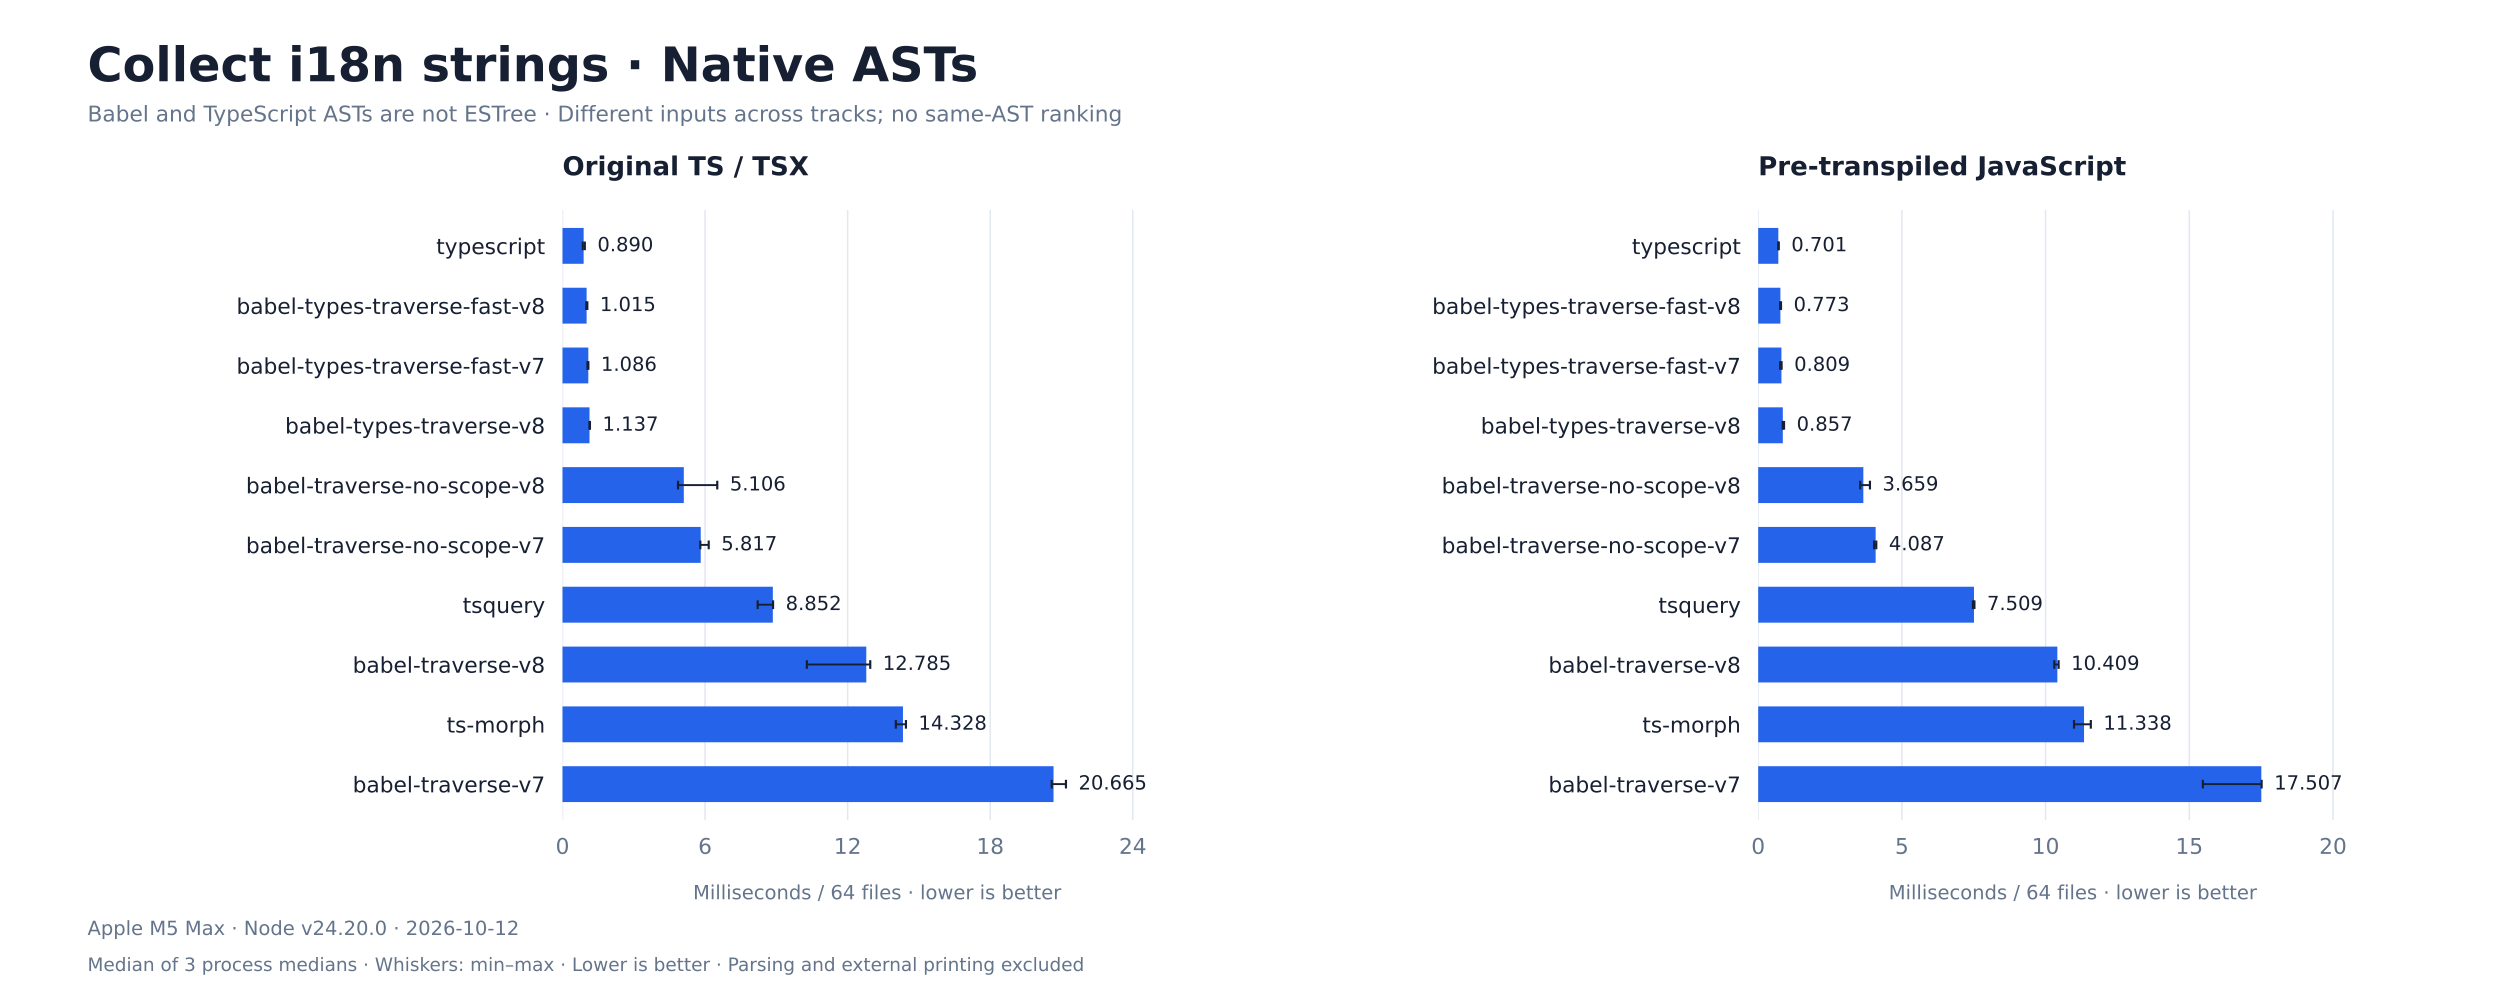
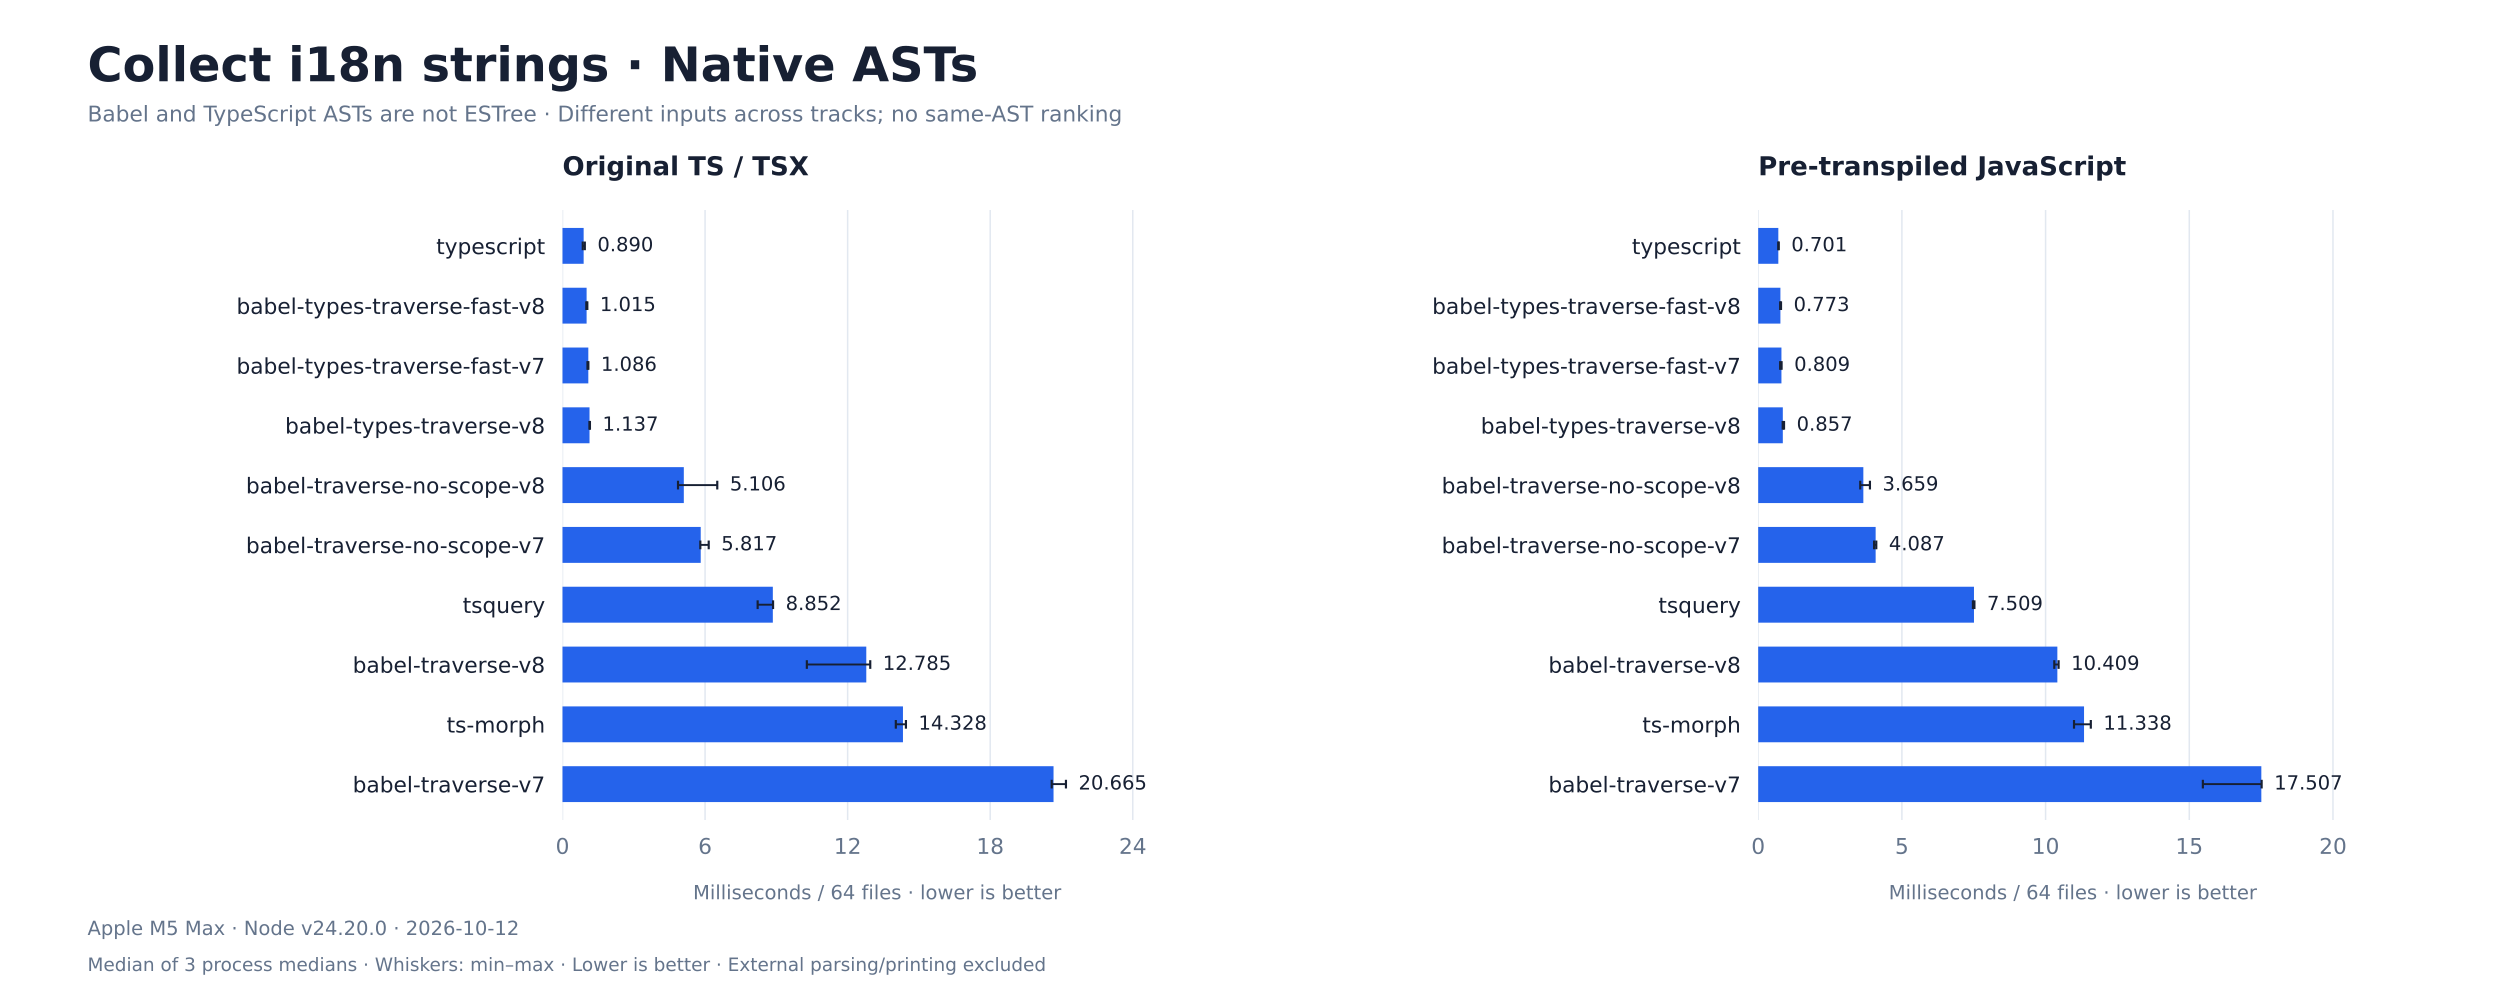
<svg xmlns="http://www.w3.org/2000/svg" xmlns:xlink="http://www.w3.org/1999/xlink" width="1152pt" height="460.8pt" viewBox="0 0 1152 460.8" version="1.1">
  <defs>
    <style type="text/css">*{stroke-linejoin: round; stroke-linecap: butt}</style>
  </defs>
  <g id="figure_1">
    <g id="patch_1">
      <path d="M 0 460.8 L 1152 460.8 L 1152 0 L 0 0 z " style="fill: #ffffff" />
    </g>
    <g id="axes_1">
      <g id="patch_2">
        <path d="M 259.2 377.856 L 549.186 377.856 L 549.186 96.768 L 259.2 96.768 z " style="fill: #ffffff" />
      </g>
      <g id="matplotlib.axis_1">
        <g id="xtick_1">
          <g id="line2d_1">
            <path d="M 259.2 377.856 L 259.2 96.768 " clip-path="url(#p7ad6d17c55)" style="fill: none; stroke: #e2e8f0; stroke-width: 0.7; stroke-linecap: square" />
          </g>
          <g id="line2d_2" />
          <g id="text_1">
            <text style="fill: #64748b; font: 10px 'DejaVu Sans'; text-anchor: middle" x="259.2" y="393.454" transform="rotate(-0 259.2 393.4544)">0</text>
          </g>
        </g>
        <g id="xtick_2">
          <g id="line2d_3">
            <path d="M 324.896 377.856 L 324.896 96.768 " clip-path="url(#p7ad6d17c55)" style="fill: none; stroke: #e2e8f0; stroke-width: 0.7; stroke-linecap: square" />
          </g>
          <g id="line2d_4" />
          <g id="text_2">
            <text style="fill: #64748b; font: 10px 'DejaVu Sans'; text-anchor: middle" x="324.896" y="393.454" transform="rotate(-0 324.8958 393.4544)">6</text>
          </g>
        </g>
        <g id="xtick_3">
          <g id="line2d_5">
            <path d="M 390.592 377.856 L 390.592 96.768 " clip-path="url(#p7ad6d17c55)" style="fill: none; stroke: #e2e8f0; stroke-width: 0.7; stroke-linecap: square" />
          </g>
          <g id="line2d_6" />
          <g id="text_3">
            <text style="fill: #64748b; font: 10px 'DejaVu Sans'; text-anchor: middle" x="390.592" y="393.454" transform="rotate(-0 390.5916 393.4544)">12</text>
          </g>
        </g>
        <g id="xtick_4">
          <g id="line2d_7">
            <path d="M 456.287 377.856 L 456.287 96.768 " clip-path="url(#p7ad6d17c55)" style="fill: none; stroke: #e2e8f0; stroke-width: 0.7; stroke-linecap: square" />
          </g>
          <g id="line2d_8" />
          <g id="text_4">
            <text style="fill: #64748b; font: 10px 'DejaVu Sans'; text-anchor: middle" x="456.287" y="393.454" transform="rotate(-0 456.2874 393.4544)">18</text>
          </g>
        </g>
        <g id="xtick_5">
          <g id="line2d_9">
            <path d="M 521.983 377.856 L 521.983 96.768 " clip-path="url(#p7ad6d17c55)" style="fill: none; stroke: #e2e8f0; stroke-width: 0.7; stroke-linecap: square" />
          </g>
          <g id="line2d_10" />
          <g id="text_5">
            <text style="fill: #64748b; font: 10px 'DejaVu Sans'; text-anchor: middle" x="521.983" y="393.454" transform="rotate(-0 521.9832 393.4544)">24</text>
          </g>
        </g>
        <g id="text_6">
          <text style="fill: #64748b; font: 9px 'DejaVu Sans'; text-anchor: middle" x="404.193" y="414.373" transform="rotate(-0 404.1931 414.3727)">Milliseconds / 64 files · lower is better</text>
        </g>
      </g>
      <g id="matplotlib.axis_2">
        <g id="ytick_1">
          <g id="line2d_11" />
          <g id="text_7">
            <text style="fill: #172033; font: 10px 'DejaVu Sans'; text-anchor: end" x="251.2" y="117.102" transform="rotate(-0 251.2 117.1018)">typescript</text>
          </g>
        </g>
        <g id="ytick_2">
          <g id="line2d_12" />
          <g id="text_8">
            <text style="fill: #172033; font: 10px 'DejaVu Sans'; text-anchor: end" x="251.2" y="144.659" transform="rotate(-0 251.2 144.6595)">babel-types-traverse-fast-v8</text>
          </g>
        </g>
        <g id="ytick_3">
          <g id="line2d_13" />
          <g id="text_9">
            <text style="fill: #172033; font: 10px 'DejaVu Sans'; text-anchor: end" x="251.2" y="172.217" transform="rotate(-0 251.2 172.2171)">babel-types-traverse-fast-v7</text>
          </g>
        </g>
        <g id="ytick_4">
          <g id="line2d_14" />
          <g id="text_10">
            <text style="fill: #172033; font: 10px 'DejaVu Sans'; text-anchor: end" x="251.2" y="199.775" transform="rotate(-0 251.2 199.7747)">babel-types-traverse-v8</text>
          </g>
        </g>
        <g id="ytick_5">
          <g id="line2d_15" />
          <g id="text_11">
            <text style="fill: #172033; font: 10px 'DejaVu Sans'; text-anchor: end" x="251.2" y="227.332" transform="rotate(-0 251.2 227.3324)">babel-traverse-no-scope-v8</text>
          </g>
        </g>
        <g id="ytick_6">
          <g id="line2d_16" />
          <g id="text_12">
            <text style="fill: #172033; font: 10px 'DejaVu Sans'; text-anchor: end" x="251.2" y="254.89" transform="rotate(-0 251.2 254.89)">babel-traverse-no-scope-v7</text>
          </g>
        </g>
        <g id="ytick_7">
          <g id="line2d_17" />
          <g id="text_13">
            <text style="fill: #172033; font: 10px 'DejaVu Sans'; text-anchor: end" x="251.2" y="282.448" transform="rotate(-0 251.2 282.4477)">tsquery</text>
          </g>
        </g>
        <g id="ytick_8">
          <g id="line2d_18" />
          <g id="text_14">
            <text style="fill: #172033; font: 10px 'DejaVu Sans'; text-anchor: end" x="251.2" y="310.005" transform="rotate(-0 251.2 310.0053)">babel-traverse-v8</text>
          </g>
        </g>
        <g id="ytick_9">
          <g id="line2d_19" />
          <g id="text_15">
            <text style="fill: #172033; font: 10px 'DejaVu Sans'; text-anchor: end" x="251.2" y="337.563" transform="rotate(-0 251.2 337.563)">ts-morph</text>
          </g>
        </g>
        <g id="ytick_10">
          <g id="line2d_20" />
          <g id="text_16">
            <text style="fill: #172033; font: 10px 'DejaVu Sans'; text-anchor: end" x="251.2" y="365.121" transform="rotate(-0 251.2 365.1206)">babel-traverse-v7</text>
          </g>
        </g>
      </g>
      <g id="patch_3">
        <path d="M 259.2 105.035 L 268.946 105.035 L 268.946 121.57 L 259.2 121.57 z " clip-path="url(#p7ad6d17c55)" style="fill: #2563eb" />
      </g>
      <g id="patch_4">
        <path d="M 259.2 132.593 L 270.309 132.593 L 270.309 149.128 L 259.2 149.128 z " clip-path="url(#p7ad6d17c55)" style="fill: #2563eb" />
      </g>
      <g id="patch_5">
        <path d="M 259.2 160.151 L 271.096 160.151 L 271.096 176.685 L 259.2 176.685 z " clip-path="url(#p7ad6d17c55)" style="fill: #2563eb" />
      </g>
      <g id="patch_6">
        <path d="M 259.2 187.708 L 271.651 187.708 L 271.651 204.243 L 259.2 204.243 z " clip-path="url(#p7ad6d17c55)" style="fill: #2563eb" />
      </g>
      <g id="patch_7">
        <path d="M 259.2 215.266 L 315.102 215.266 L 315.102 231.8 L 259.2 231.8 z " clip-path="url(#p7ad6d17c55)" style="fill: #2563eb" />
      </g>
      <g id="patch_8">
        <path d="M 259.2 242.824 L 322.894 242.824 L 322.894 259.358 L 259.2 259.358 z " clip-path="url(#p7ad6d17c55)" style="fill: #2563eb" />
      </g>
      <g id="patch_9">
        <path d="M 259.2 270.381 L 356.123 270.381 L 356.123 286.916 L 259.2 286.916 z " clip-path="url(#p7ad6d17c55)" style="fill: #2563eb" />
      </g>
      <g id="patch_10">
        <path d="M 259.2 297.939 L 399.185 297.939 L 399.185 314.473 L 259.2 314.473 z " clip-path="url(#p7ad6d17c55)" style="fill: #2563eb" />
      </g>
      <g id="patch_11">
        <path d="M 259.2 325.496 L 416.084 325.496 L 416.084 342.031 L 259.2 342.031 z " clip-path="url(#p7ad6d17c55)" style="fill: #2563eb" />
      </g>
      <g id="patch_12">
        <path d="M 259.2 353.054 L 485.469 353.054 L 485.469 369.589 L 259.2 369.589 z " clip-path="url(#p7ad6d17c55)" style="fill: #2563eb" />
      </g>
      <g id="text_17">
        <text style="fill: #172033; font: 9px 'DejaVu Sans'; text-anchor: start" x="275.288" y="115.786" transform="rotate(-0 275.2877 115.786)">0.890</text>
      </g>
      <g id="text_18">
        <text style="fill: #172033; font: 9px 'DejaVu Sans'; text-anchor: start" x="276.437" y="143.344" transform="rotate(-0 276.4374 143.3437)">1.015</text>
      </g>
      <g id="text_19">
        <text style="fill: #172033; font: 9px 'DejaVu Sans'; text-anchor: start" x="276.919" y="170.901" transform="rotate(-0 276.9192 170.9013)">1.086</text>
      </g>
      <g id="text_20">
        <text style="fill: #172033; font: 9px 'DejaVu Sans'; text-anchor: start" x="277.643" y="198.459" transform="rotate(-0 277.6425 198.459)">1.137</text>
      </g>
      <g id="text_21">
        <text style="fill: #172033; font: 9px 'DejaVu Sans'; text-anchor: start" x="336.314" y="226.017" transform="rotate(-0 336.3137 226.0166)">5.106</text>
      </g>
      <g id="text_22">
        <text style="fill: #172033; font: 9px 'DejaVu Sans'; text-anchor: start" x="332.371" y="253.574" transform="rotate(-0 332.3712 253.5743)">5.817</text>
      </g>
      <g id="text_23">
        <text style="fill: #172033; font: 9px 'DejaVu Sans'; text-anchor: start" x="362.028" y="281.132" transform="rotate(-0 362.0283 281.1319)">8.852</text>
      </g>
      <g id="text_24">
        <text style="fill: #172033; font: 9px 'DejaVu Sans'; text-anchor: start" x="406.808" y="308.69" transform="rotate(-0 406.8082 308.6896)">12.785</text>
      </g>
      <g id="text_25">
        <text style="fill: #172033; font: 9px 'DejaVu Sans'; text-anchor: start" x="423.25" y="336.247" transform="rotate(-0 423.25 336.2472)">14.328</text>
      </g>
      <g id="text_26">
        <text style="fill: #172033; font: 9px 'DejaVu Sans'; text-anchor: start" x="496.989" y="363.805" transform="rotate(-0 496.9887 363.8048)">20.665</text>
      </g>
      <g id="text_27">
        <text style="fill: #172033; font: 700 12px 'DejaVu Sans'; text-anchor: start" x="259.2" y="80.768" transform="rotate(-0 259.2 80.768)">Original TS / TSX</text>
      </g>
      <g id="LineCollection_1">
        <path d="M 268.536 113.303 L 269.488 113.303 " clip-path="url(#p7ad6d17c55)" style="fill: none; stroke: #172033; stroke-width: 0.9" />
        <path d="M 270.169 140.86 L 270.638 140.86 " clip-path="url(#p7ad6d17c55)" style="fill: none; stroke: #172033; stroke-width: 0.9" />
        <path d="M 270.704 168.418 L 271.119 168.418 " clip-path="url(#p7ad6d17c55)" style="fill: none; stroke: #172033; stroke-width: 0.9" />
        <path d="M 271.634 195.976 L 271.843 195.976 " clip-path="url(#p7ad6d17c55)" style="fill: none; stroke: #172033; stroke-width: 0.9" />
        <path d="M 312.424 223.533 L 330.514 223.533 " clip-path="url(#p7ad6d17c55)" style="fill: none; stroke: #172033; stroke-width: 0.9" />
        <path d="M 322.71 251.091 L 326.572 251.091 " clip-path="url(#p7ad6d17c55)" style="fill: none; stroke: #172033; stroke-width: 0.9" />
        <path d="M 349.127 278.648 L 356.229 278.648 " clip-path="url(#p7ad6d17c55)" style="fill: none; stroke: #172033; stroke-width: 0.9" />
        <path d="M 371.794 306.206 L 401.009 306.206 " clip-path="url(#p7ad6d17c55)" style="fill: none; stroke: #172033; stroke-width: 0.9" />
        <path d="M 412.795 333.764 L 417.45 333.764 " clip-path="url(#p7ad6d17c55)" style="fill: none; stroke: #172033; stroke-width: 0.9" />
        <path d="M 484.621 361.321 L 491.189 361.321 " clip-path="url(#p7ad6d17c55)" style="fill: none; stroke: #172033; stroke-width: 0.9" />
      </g>
      <g id="line2d_21">
        <defs>
          <path id="m82ea546049" d="M 0 2 L 0 -2 " style="stroke: #172033" />
        </defs>
        <g clip-path="url(#p7ad6d17c55)">
          <use xlink:href="#m82ea546049" x="268.536" y="113.303" style="fill: #172033; stroke: #172033" />
          <use xlink:href="#m82ea546049" x="270.169" y="140.86" style="fill: #172033; stroke: #172033" />
          <use xlink:href="#m82ea546049" x="270.704" y="168.418" style="fill: #172033; stroke: #172033" />
          <use xlink:href="#m82ea546049" x="271.634" y="195.976" style="fill: #172033; stroke: #172033" />
          <use xlink:href="#m82ea546049" x="312.424" y="223.533" style="fill: #172033; stroke: #172033" />
          <use xlink:href="#m82ea546049" x="322.71" y="251.091" style="fill: #172033; stroke: #172033" />
          <use xlink:href="#m82ea546049" x="349.127" y="278.648" style="fill: #172033; stroke: #172033" />
          <use xlink:href="#m82ea546049" x="371.794" y="306.206" style="fill: #172033; stroke: #172033" />
          <use xlink:href="#m82ea546049" x="412.795" y="333.764" style="fill: #172033; stroke: #172033" />
          <use xlink:href="#m82ea546049" x="484.621" y="361.321" style="fill: #172033; stroke: #172033" />
        </g>
      </g>
      <g id="line2d_22">
        <g clip-path="url(#p7ad6d17c55)">
          <use xlink:href="#m82ea546049" x="269.488" y="113.303" style="fill: #172033; stroke: #172033" />
          <use xlink:href="#m82ea546049" x="270.638" y="140.86" style="fill: #172033; stroke: #172033" />
          <use xlink:href="#m82ea546049" x="271.119" y="168.418" style="fill: #172033; stroke: #172033" />
          <use xlink:href="#m82ea546049" x="271.843" y="195.976" style="fill: #172033; stroke: #172033" />
          <use xlink:href="#m82ea546049" x="330.514" y="223.533" style="fill: #172033; stroke: #172033" />
          <use xlink:href="#m82ea546049" x="326.572" y="251.091" style="fill: #172033; stroke: #172033" />
          <use xlink:href="#m82ea546049" x="356.229" y="278.648" style="fill: #172033; stroke: #172033" />
          <use xlink:href="#m82ea546049" x="401.009" y="306.206" style="fill: #172033; stroke: #172033" />
          <use xlink:href="#m82ea546049" x="417.45" y="333.764" style="fill: #172033; stroke: #172033" />
          <use xlink:href="#m82ea546049" x="491.189" y="361.321" style="fill: #172033; stroke: #172033" />
        </g>
      </g>
    </g>
    <g id="axes_2">
      <g id="patch_13">
        <path d="M 810.174 377.856 L 1100.16 377.856 L 1100.16 96.768 L 810.174 96.768 z " style="fill: #ffffff" />
      </g>
      <g id="matplotlib.axis_3">
        <g id="xtick_6">
          <g id="line2d_23">
            <path d="M 810.174 377.856 L 810.174 96.768 " clip-path="url(#p70b5d48625)" style="fill: none; stroke: #e2e8f0; stroke-width: 0.7; stroke-linecap: square" />
          </g>
          <g id="line2d_24" />
          <g id="text_28">
            <text style="fill: #64748b; font: 10px 'DejaVu Sans'; text-anchor: middle" x="810.174" y="393.454" transform="rotate(-0 810.1738 393.4544)">0</text>
          </g>
        </g>
        <g id="xtick_7">
          <g id="line2d_25">
            <path d="M 876.39 377.856 L 876.39 96.768 " clip-path="url(#p70b5d48625)" style="fill: none; stroke: #e2e8f0; stroke-width: 0.7; stroke-linecap: square" />
          </g>
          <g id="line2d_26" />
          <g id="text_29">
            <text style="fill: #64748b; font: 10px 'DejaVu Sans'; text-anchor: middle" x="876.39" y="393.454" transform="rotate(-0 876.3897 393.4544)">5</text>
          </g>
        </g>
        <g id="xtick_8">
          <g id="line2d_27">
            <path d="M 942.606 377.856 L 942.606 96.768 " clip-path="url(#p70b5d48625)" style="fill: none; stroke: #e2e8f0; stroke-width: 0.7; stroke-linecap: square" />
          </g>
          <g id="line2d_28" />
          <g id="text_30">
            <text style="fill: #64748b; font: 10px 'DejaVu Sans'; text-anchor: middle" x="942.606" y="393.454" transform="rotate(-0 942.6055 393.4544)">10</text>
          </g>
        </g>
        <g id="xtick_9">
          <g id="line2d_29">
            <path d="M 1008.821 377.856 L 1008.821 96.768 " clip-path="url(#p70b5d48625)" style="fill: none; stroke: #e2e8f0; stroke-width: 0.7; stroke-linecap: square" />
          </g>
          <g id="line2d_30" />
          <g id="text_31">
            <text style="fill: #64748b; font: 10px 'DejaVu Sans'; text-anchor: middle" x="1008.821" y="393.454" transform="rotate(-0 1008.821 393.4544)">15</text>
          </g>
        </g>
        <g id="xtick_10">
          <g id="line2d_31">
            <path d="M 1075.037 377.856 L 1075.037 96.768 " clip-path="url(#p70b5d48625)" style="fill: none; stroke: #e2e8f0; stroke-width: 0.7; stroke-linecap: square" />
          </g>
          <g id="line2d_32" />
          <g id="text_32">
            <text style="fill: #64748b; font: 10px 'DejaVu Sans'; text-anchor: middle" x="1075.037" y="393.454" transform="rotate(-0 1075.037 393.4544)">20</text>
          </g>
        </g>
        <g id="text_33">
          <text style="fill: #64748b; font: 9px 'DejaVu Sans'; text-anchor: middle" x="955.167" y="414.373" transform="rotate(-0 955.1669 414.3727)">Milliseconds / 64 files · lower is better</text>
        </g>
      </g>
      <g id="matplotlib.axis_4">
        <g id="ytick_11">
          <g id="line2d_33" />
          <g id="text_34">
            <text style="fill: #172033; font: 10px 'DejaVu Sans'; text-anchor: end" x="802.174" y="117.102" transform="rotate(-0 802.1738 117.1018)">typescript</text>
          </g>
        </g>
        <g id="ytick_12">
          <g id="line2d_34" />
          <g id="text_35">
            <text style="fill: #172033; font: 10px 'DejaVu Sans'; text-anchor: end" x="802.174" y="144.659" transform="rotate(-0 802.1738 144.6595)">babel-types-traverse-fast-v8</text>
          </g>
        </g>
        <g id="ytick_13">
          <g id="line2d_35" />
          <g id="text_36">
            <text style="fill: #172033; font: 10px 'DejaVu Sans'; text-anchor: end" x="802.174" y="172.217" transform="rotate(-0 802.1738 172.2171)">babel-types-traverse-fast-v7</text>
          </g>
        </g>
        <g id="ytick_14">
          <g id="line2d_36" />
          <g id="text_37">
            <text style="fill: #172033; font: 10px 'DejaVu Sans'; text-anchor: end" x="802.174" y="199.775" transform="rotate(-0 802.1738 199.7747)">babel-types-traverse-v8</text>
          </g>
        </g>
        <g id="ytick_15">
          <g id="line2d_37" />
          <g id="text_38">
            <text style="fill: #172033; font: 10px 'DejaVu Sans'; text-anchor: end" x="802.174" y="227.332" transform="rotate(-0 802.1738 227.3324)">babel-traverse-no-scope-v8</text>
          </g>
        </g>
        <g id="ytick_16">
          <g id="line2d_38" />
          <g id="text_39">
            <text style="fill: #172033; font: 10px 'DejaVu Sans'; text-anchor: end" x="802.174" y="254.89" transform="rotate(-0 802.1738 254.89)">babel-traverse-no-scope-v7</text>
          </g>
        </g>
        <g id="ytick_17">
          <g id="line2d_39" />
          <g id="text_40">
            <text style="fill: #172033; font: 10px 'DejaVu Sans'; text-anchor: end" x="802.174" y="282.448" transform="rotate(-0 802.1738 282.4477)">tsquery</text>
          </g>
        </g>
        <g id="ytick_18">
          <g id="line2d_40" />
          <g id="text_41">
            <text style="fill: #172033; font: 10px 'DejaVu Sans'; text-anchor: end" x="802.174" y="310.005" transform="rotate(-0 802.1738 310.0053)">babel-traverse-v8</text>
          </g>
        </g>
        <g id="ytick_19">
          <g id="line2d_41" />
          <g id="text_42">
            <text style="fill: #172033; font: 10px 'DejaVu Sans'; text-anchor: end" x="802.174" y="337.563" transform="rotate(-0 802.1738 337.563)">ts-morph</text>
          </g>
        </g>
        <g id="ytick_20">
          <g id="line2d_42" />
          <g id="text_43">
            <text style="fill: #172033; font: 10px 'DejaVu Sans'; text-anchor: end" x="802.174" y="365.121" transform="rotate(-0 802.1738 365.1206)">babel-traverse-v7</text>
          </g>
        </g>
      </g>
      <g id="patch_14">
        <path d="M 810.174 105.035 L 819.451 105.035 L 819.451 121.57 L 810.174 121.57 z " clip-path="url(#p70b5d48625)" style="fill: #2563eb" />
      </g>
      <g id="patch_15">
        <path d="M 810.174 132.593 L 820.412 132.593 L 820.412 149.128 L 810.174 149.128 z " clip-path="url(#p70b5d48625)" style="fill: #2563eb" />
      </g>
      <g id="patch_16">
        <path d="M 810.174 160.151 L 820.886 160.151 L 820.886 176.685 L 810.174 176.685 z " clip-path="url(#p70b5d48625)" style="fill: #2563eb" />
      </g>
      <g id="patch_17">
        <path d="M 810.174 187.708 L 821.522 187.708 L 821.522 204.243 L 810.174 204.243 z " clip-path="url(#p70b5d48625)" style="fill: #2563eb" />
      </g>
      <g id="patch_18">
        <path d="M 810.174 215.266 L 858.629 215.266 L 858.629 231.8 L 810.174 231.8 z " clip-path="url(#p70b5d48625)" style="fill: #2563eb" />
      </g>
      <g id="patch_19">
        <path d="M 810.174 242.824 L 864.298 242.824 L 864.298 259.358 L 810.174 259.358 z " clip-path="url(#p70b5d48625)" style="fill: #2563eb" />
      </g>
      <g id="patch_20">
        <path d="M 810.174 270.381 L 909.61 270.381 L 909.61 286.916 L 810.174 286.916 z " clip-path="url(#p70b5d48625)" style="fill: #2563eb" />
      </g>
      <g id="patch_21">
        <path d="M 810.174 297.939 L 948.027 297.939 L 948.027 314.473 L 810.174 314.473 z " clip-path="url(#p70b5d48625)" style="fill: #2563eb" />
      </g>
      <g id="patch_22">
        <path d="M 810.174 325.496 L 960.323 325.496 L 960.323 342.031 L 810.174 342.031 z " clip-path="url(#p70b5d48625)" style="fill: #2563eb" />
      </g>
      <g id="patch_23">
        <path d="M 810.174 353.054 L 1042.021 353.054 L 1042.021 369.589 L 810.174 369.589 z " clip-path="url(#p70b5d48625)" style="fill: #2563eb" />
      </g>
      <g id="text_44">
        <text style="fill: #172033; font: 9px 'DejaVu Sans'; text-anchor: start" x="825.434" y="115.786" transform="rotate(-0 825.4338 115.786)">0.701</text>
      </g>
      <g id="text_45">
        <text style="fill: #172033; font: 9px 'DejaVu Sans'; text-anchor: start" x="826.492" y="143.344" transform="rotate(-0 826.4922 143.3437)">0.773</text>
      </g>
      <g id="text_46">
        <text style="fill: #172033; font: 9px 'DejaVu Sans'; text-anchor: start" x="826.753" y="170.901" transform="rotate(-0 826.7534 170.9013)">0.809</text>
      </g>
      <g id="text_47">
        <text style="fill: #172033; font: 9px 'DejaVu Sans'; text-anchor: start" x="827.881" y="198.459" transform="rotate(-0 827.8811 198.459)">0.857</text>
      </g>
      <g id="text_48">
        <text style="fill: #172033; font: 9px 'DejaVu Sans'; text-anchor: start" x="867.466" y="226.017" transform="rotate(-0 867.4663 226.0166)">3.659</text>
      </g>
      <g id="text_49">
        <text style="fill: #172033; font: 9px 'DejaVu Sans'; text-anchor: start" x="870.391" y="253.574" transform="rotate(-0 870.3911 253.5743)">4.087</text>
      </g>
      <g id="text_50">
        <text style="fill: #172033; font: 9px 'DejaVu Sans'; text-anchor: start" x="915.611" y="281.132" transform="rotate(-0 915.611 281.1319)">7.509</text>
      </g>
      <g id="text_51">
        <text style="fill: #172033; font: 9px 'DejaVu Sans'; text-anchor: start" x="954.401" y="308.69" transform="rotate(-0 954.4006 308.6896)">10.409</text>
      </g>
      <g id="text_52">
        <text style="fill: #172033; font: 9px 'DejaVu Sans'; text-anchor: start" x="969.249" y="336.247" transform="rotate(-0 969.2495 336.2472)">11.338</text>
      </g>
      <g id="text_53">
        <text style="fill: #172033; font: 9px 'DejaVu Sans'; text-anchor: start" x="1047.962" y="363.805" transform="rotate(-0 1047.962 363.8048)">17.507</text>
      </g>
      <g id="text_54">
        <text style="fill: #172033; font: 700 12px 'DejaVu Sans'; text-anchor: start" x="810.174" y="80.768" transform="rotate(-0 810.1738 80.768)">Pre-transpiled JavaScript</text>
      </g>
      <g id="LineCollection_2">
        <path d="M 819.441 113.303 L 819.634 113.303 " clip-path="url(#p70b5d48625)" style="fill: none; stroke: #172033; stroke-width: 0.9" />
        <path d="M 820.302 140.86 L 820.692 140.86 " clip-path="url(#p70b5d48625)" style="fill: none; stroke: #172033; stroke-width: 0.9" />
        <path d="M 820.293 168.418 L 820.954 168.418 " clip-path="url(#p70b5d48625)" style="fill: none; stroke: #172033; stroke-width: 0.9" />
        <path d="M 821.461 195.976 L 822.081 195.976 " clip-path="url(#p70b5d48625)" style="fill: none; stroke: #172033; stroke-width: 0.9" />
        <path d="M 857.199 223.533 L 861.667 223.533 " clip-path="url(#p70b5d48625)" style="fill: none; stroke: #172033; stroke-width: 0.9" />
        <path d="M 863.583 251.091 L 864.591 251.091 " clip-path="url(#p70b5d48625)" style="fill: none; stroke: #172033; stroke-width: 0.9" />
        <path d="M 909.118 278.648 L 909.811 278.648 " clip-path="url(#p70b5d48625)" style="fill: none; stroke: #172033; stroke-width: 0.9" />
        <path d="M 946.614 306.206 L 948.601 306.206 " clip-path="url(#p70b5d48625)" style="fill: none; stroke: #172033; stroke-width: 0.9" />
        <path d="M 955.707 333.764 L 963.45 333.764 " clip-path="url(#p70b5d48625)" style="fill: none; stroke: #172033; stroke-width: 0.9" />
        <path d="M 1015.078 361.321 L 1042.163 361.321 " clip-path="url(#p70b5d48625)" style="fill: none; stroke: #172033; stroke-width: 0.9" />
      </g>
      <g id="line2d_43">
        <g clip-path="url(#p70b5d48625)">
          <use xlink:href="#m82ea546049" x="819.441" y="113.303" style="fill: #172033; stroke: #172033" />
          <use xlink:href="#m82ea546049" x="820.302" y="140.86" style="fill: #172033; stroke: #172033" />
          <use xlink:href="#m82ea546049" x="820.293" y="168.418" style="fill: #172033; stroke: #172033" />
          <use xlink:href="#m82ea546049" x="821.461" y="195.976" style="fill: #172033; stroke: #172033" />
          <use xlink:href="#m82ea546049" x="857.199" y="223.533" style="fill: #172033; stroke: #172033" />
          <use xlink:href="#m82ea546049" x="863.583" y="251.091" style="fill: #172033; stroke: #172033" />
          <use xlink:href="#m82ea546049" x="909.118" y="278.648" style="fill: #172033; stroke: #172033" />
          <use xlink:href="#m82ea546049" x="946.614" y="306.206" style="fill: #172033; stroke: #172033" />
          <use xlink:href="#m82ea546049" x="955.707" y="333.764" style="fill: #172033; stroke: #172033" />
          <use xlink:href="#m82ea546049" x="1015.078" y="361.321" style="fill: #172033; stroke: #172033" />
        </g>
      </g>
      <g id="line2d_44">
        <g clip-path="url(#p70b5d48625)">
          <use xlink:href="#m82ea546049" x="819.634" y="113.303" style="fill: #172033; stroke: #172033" />
          <use xlink:href="#m82ea546049" x="820.692" y="140.86" style="fill: #172033; stroke: #172033" />
          <use xlink:href="#m82ea546049" x="820.954" y="168.418" style="fill: #172033; stroke: #172033" />
          <use xlink:href="#m82ea546049" x="822.081" y="195.976" style="fill: #172033; stroke: #172033" />
          <use xlink:href="#m82ea546049" x="861.667" y="223.533" style="fill: #172033; stroke: #172033" />
          <use xlink:href="#m82ea546049" x="864.591" y="251.091" style="fill: #172033; stroke: #172033" />
          <use xlink:href="#m82ea546049" x="909.811" y="278.648" style="fill: #172033; stroke: #172033" />
          <use xlink:href="#m82ea546049" x="948.601" y="306.206" style="fill: #172033; stroke: #172033" />
          <use xlink:href="#m82ea546049" x="963.45" y="333.764" style="fill: #172033; stroke: #172033" />
          <use xlink:href="#m82ea546049" x="1042.163" y="361.321" style="fill: #172033; stroke: #172033" />
        </g>
      </g>
    </g>
    <g id="text_55">
      <text style="fill: #172033; font: 700 22px 'DejaVu Sans'; text-anchor: start" x="40.32" y="37.453" transform="rotate(-0 40.32 37.45256)">Collect i18n strings · Native ASTs</text>
    </g>
    <g id="text_56">
      <text style="fill: #64748b; font: 10px 'DejaVu Sans'; text-anchor: start" x="40.32" y="55.982" transform="rotate(-0 40.32 55.98244)">Babel and TypeScript ASTs are not ESTree · Different inputs across tracks; no same-AST ranking</text>
    </g>
    <g id="text_57">
      <text style="fill: #64748b; font: 9px 'DejaVu Sans'; text-anchor: start" x="40.32" y="430.848" transform="rotate(-0 40.32 430.848)">Apple M5 Max · Node v24.20.0 · 2026-10-12</text>
    </g>
    <g id="text_58">
-       <text style="fill: #64748b; font: 8.5px 'DejaVu Sans'; text-anchor: start" x="40.32" y="447.437" transform="rotate(-0 40.32 447.4368)">Median of 3 process medians · Whiskers: min–max · Lower is better · Parsing and external printing excluded</text>
+       <text style="fill: #64748b; font: 8.5px 'DejaVu Sans'; text-anchor: start" x="40.32" y="447.437" transform="rotate(-0 40.32 447.4368)">Median of 3 process medians · Whiskers: min–max · Lower is better · External parsing/printing excluded</text>
    </g>
  </g>
  <defs>
    <clipPath id="p7ad6d17c55">
      <rect x="259.2" y="96.768" width="289.986" height="281.088" />
    </clipPath>
    <clipPath id="p70b5d48625">
      <rect x="810.174" y="96.768" width="289.986" height="281.088" />
    </clipPath>
  </defs>
</svg>
